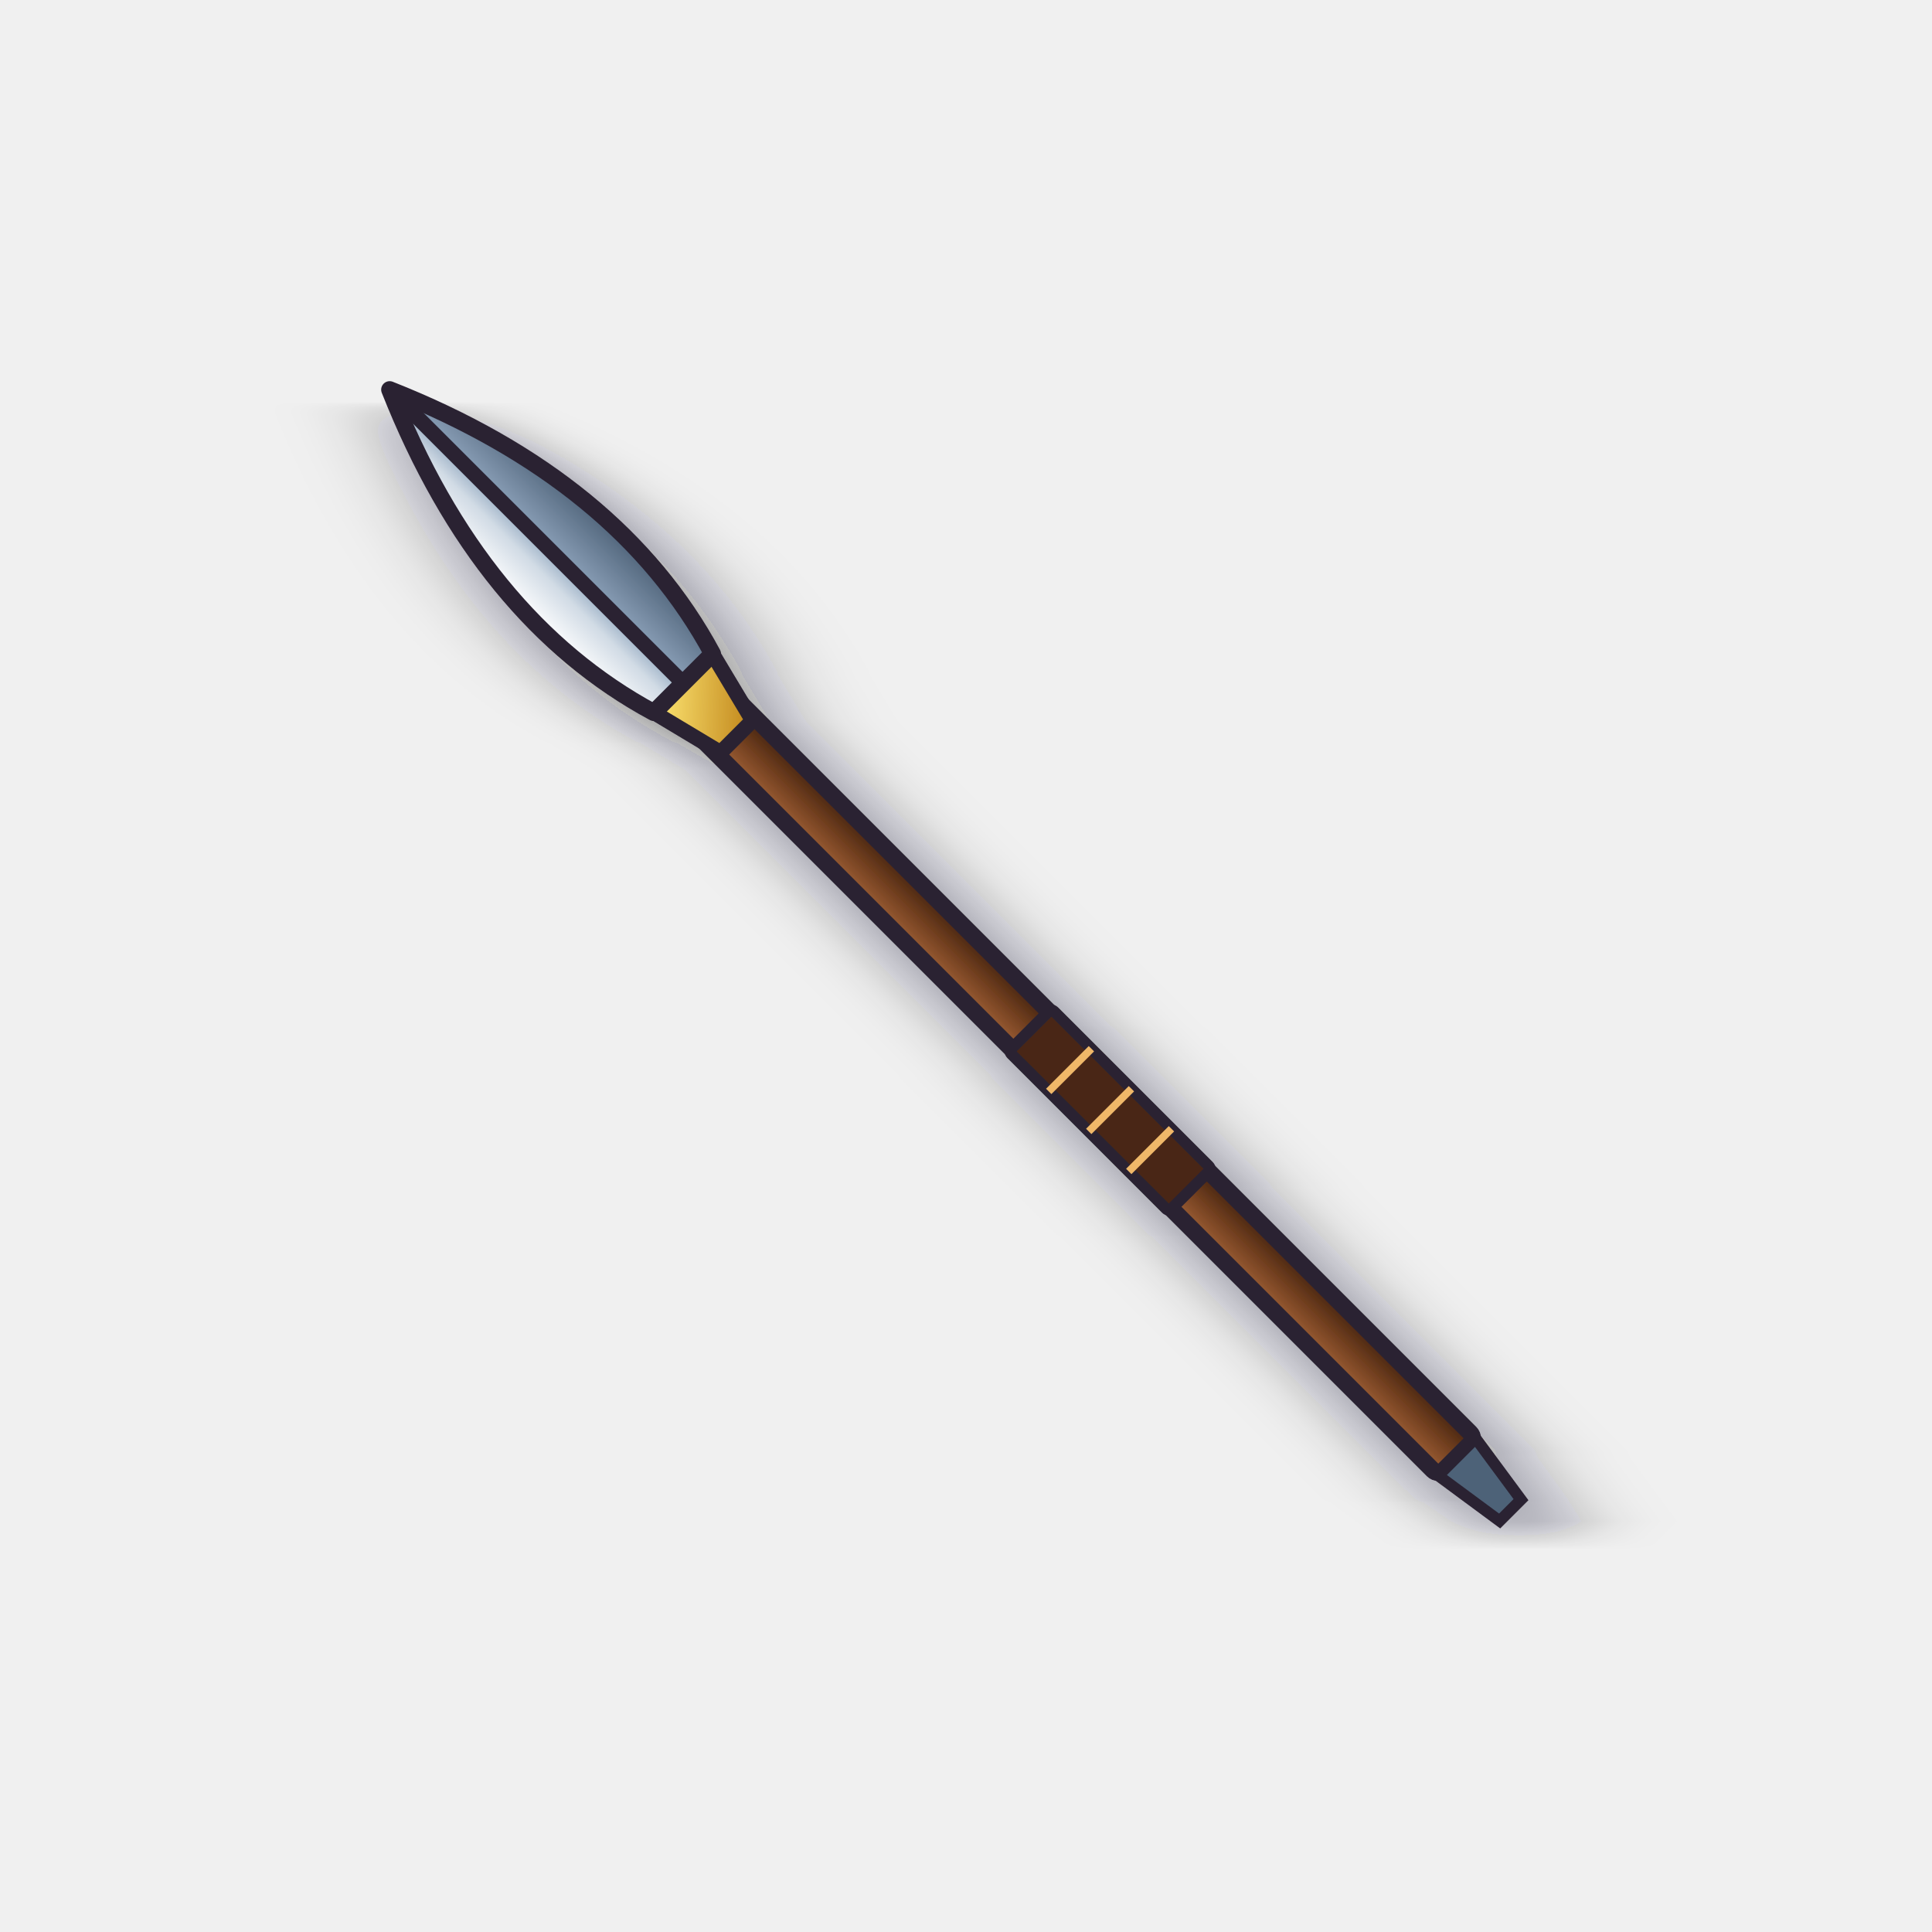
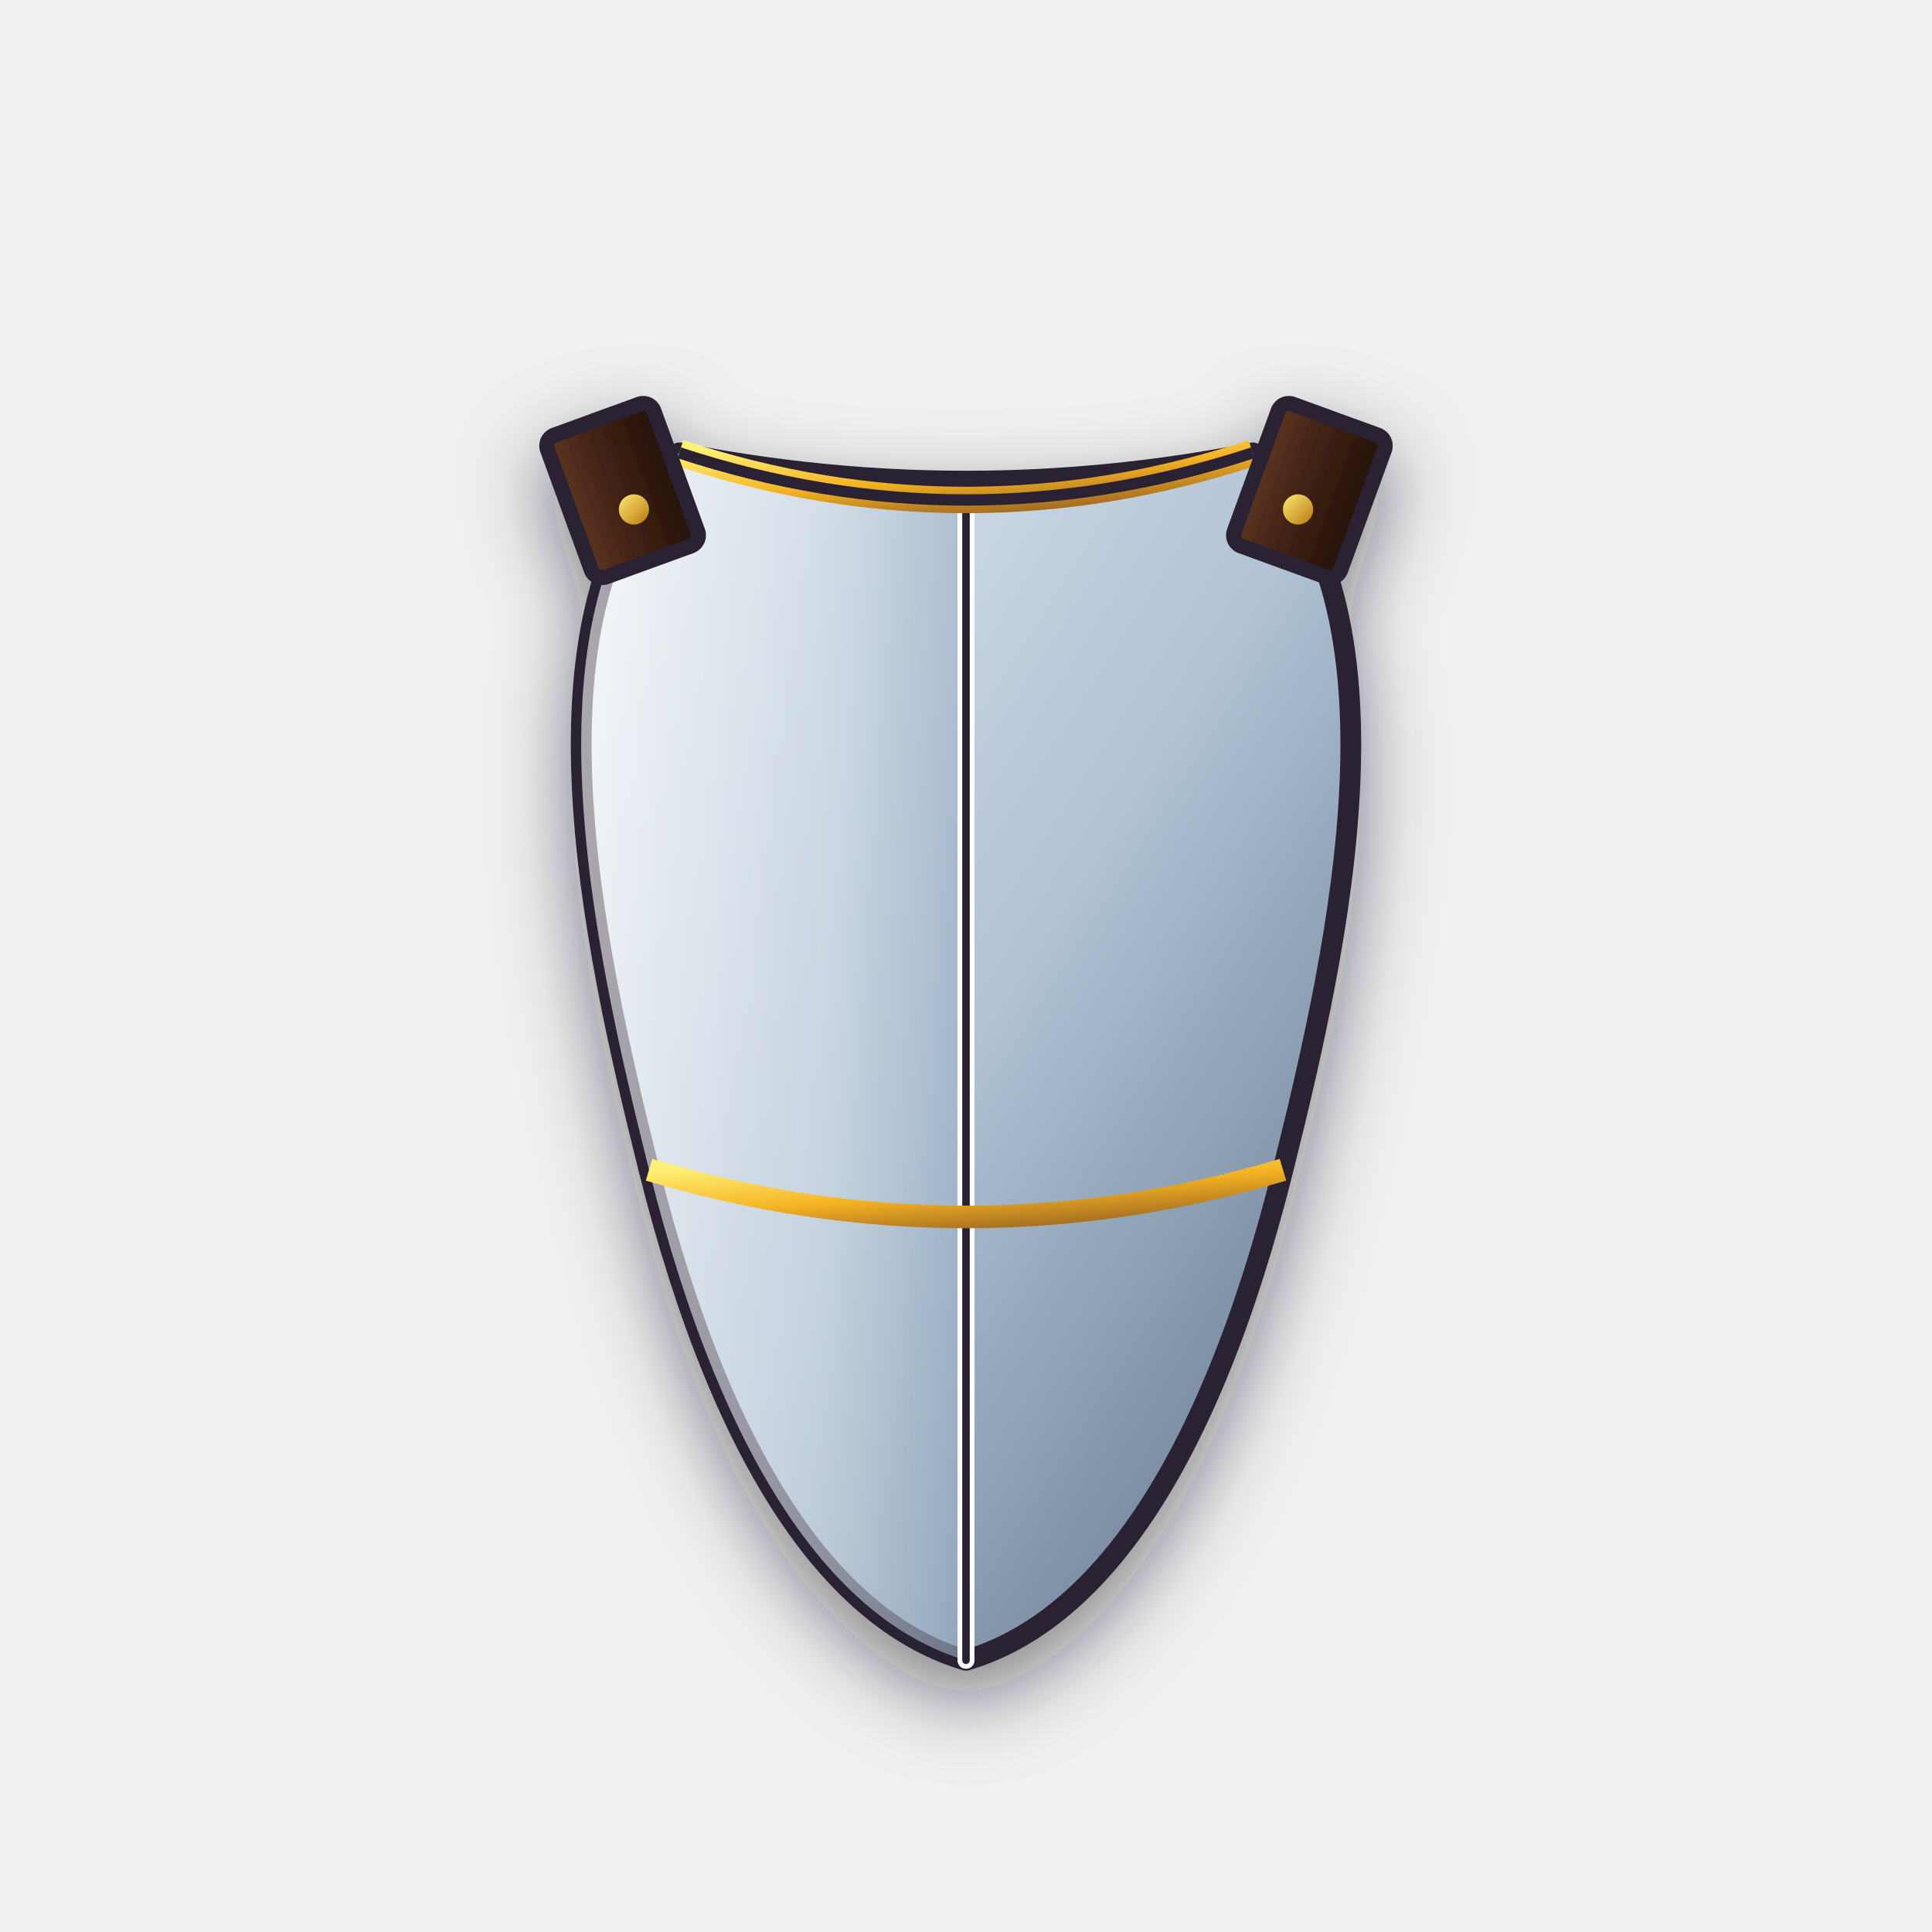
<svg xmlns="http://www.w3.org/2000/svg" viewBox="0 0 512 512" width="100%" height="100%">
  <defs>
    <filter id="drop-shadow" x="-20%" y="-20%" width="140%" height="140%">
      <feDropShadow dx="0" dy="8" stdDeviation="10" flood-color="#120c1f" flood-opacity="0.5" />
    </filter>
    <filter id="glow-purple" x="-20%" y="-20%" width="140%" height="140%">
      <feGaussianBlur stdDeviation="6" result="blur" />
      <feComposite in="SourceGraphic" in2="blur" operator="over" />
    </filter>
    <linearGradient id="blade-light" x1="0%" y1="0%" x2="100%" y2="0%">
      <stop offset="0%" stop-color="#ffffff" />
      <stop offset="65%" stop-color="#d1dbe5" />
      <stop offset="100%" stop-color="#99aec4" />
    </linearGradient>
    <linearGradient id="blade-dark" x1="0%" y1="0%" x2="100%" y2="0%">
      <stop offset="0%" stop-color="#8ba0b8" />
      <stop offset="100%" stop-color="#4e6278" />
    </linearGradient>
    <linearGradient id="gold-grad" x1="0%" y1="0%" x2="100%" y2="100%">
      <stop offset="0%" stop-color="#fff176" />
      <stop offset="50%" stop-color="#f5b324" />
      <stop offset="100%" stop-color="#945f21" />
    </linearGradient>
    <linearGradient id="brass-grad" x1="0%" y1="0%" x2="100%" y2="100%">
      <stop offset="0%" stop-color="#ffe875" />
      <stop offset="100%" stop-color="#b8780e" />
    </linearGradient>
    <linearGradient id="wood-grad" x1="0%" y1="0%" x2="100%" y2="0%">
      <stop offset="0%" stop-color="#a06037" />
      <stop offset="50%" stop-color="#734020" />
      <stop offset="100%" stop-color="#42220f" />
    </linearGradient>
    <linearGradient id="leather-grad" x1="0%" y1="0%" x2="100%" y2="0%">
      <stop offset="0%" stop-color="#5c3422" />
      <stop offset="50%" stop-color="#3d2013" />
      <stop offset="100%" stop-color="#241108" />
    </linearGradient>
    <linearGradient id="leather-light" x1="0%" y1="0%" x2="100%" y2="100%">
      <stop offset="0%" stop-color="#8a5238" />
      <stop offset="100%" stop-color="#5c3422" />
    </linearGradient>
    <linearGradient id="leather-dark" x1="0%" y1="0%" x2="100%" y2="100%">
      <stop offset="0%" stop-color="#3b2014" />
      <stop offset="100%" stop-color="#1c0d06" />
    </linearGradient>
    <linearGradient id="cloth-grad" x1="0%" y1="0%" x2="100%" y2="100%">
      <stop offset="0%" stop-color="#d9b88f" />
      <stop offset="50%" stop-color="#ab875a" />
      <stop offset="100%" stop-color="#6e502c" />
    </linearGradient>
    <linearGradient id="fur-grad" x1="0%" y1="0%" x2="100%" y2="100%">
      <stop offset="0%" stop-color="#e0d7cd" />
      <stop offset="60%" stop-color="#998777" />
      <stop offset="100%" stop-color="#4d4136" />
    </linearGradient>
    <linearGradient id="poison-grad" x1="0%" y1="0%" x2="100%" y2="100%">
      <stop offset="0%" stop-color="#76ff03" />
      <stop offset="100%" stop-color="#33691e" />
    </linearGradient>
    <linearGradient id="ribbon-grad" x1="0%" y1="0%" x2="100%" y2="100%">
      <stop offset="0%" stop-color="#ff4d4d" />
      <stop offset="70%" stop-color="#cc1133" />
      <stop offset="100%" stop-color="#7a001e" />
    </linearGradient>
    <radialGradient id="liquid-red" cx="40%" cy="40%" r="60%">
      <stop offset="0%" stop-color="#ff6b8b" />
      <stop offset="50%" stop-color="#ff1a40" />
      <stop offset="90%" stop-color="#b30024" />
      <stop offset="100%" stop-color="#660012" />
    </radialGradient>
    <radialGradient id="liquid-ruby" cx="45%" cy="40%" r="55%">
      <stop offset="0%" stop-color="#ffffff" />
      <stop offset="25%" stop-color="#ff758c" />
      <stop offset="60%" stop-color="#ff1244" />
      <stop offset="90%" stop-color="#990022" />
      <stop offset="100%" stop-color="#4a000f" />
    </radialGradient>
    <radialGradient id="fire-liquid" cx="50%" cy="60%" r="55%">
      <stop offset="0%" stop-color="#fff59d" />
      <stop offset="35%" stop-color="#ffb74d" />
      <stop offset="70%" stop-color="#ff5722" />
      <stop offset="100%" stop-color="#b71c1c" />
    </radialGradient>
    <linearGradient id="glass-shine" x1="0%" y1="0%" x2="100%" y2="100%">
      <stop offset="0%" stop-color="#ffffff" stop-opacity="0.8" />
      <stop offset="30%" stop-color="#ffffff" stop-opacity="0.3" />
      <stop offset="100%" stop-color="#ffffff" stop-opacity="0.0" />
    </linearGradient>
    <linearGradient id="cork-grad" x1="0%" y1="0%" x2="100%" y2="100%">
      <stop offset="0%" stop-color="#c9915c" />
      <stop offset="100%" stop-color="#7a4e28" />
    </linearGradient>
    <linearGradient id="parchment" x1="0%" y1="0%" x2="100%" y2="100%">
      <stop offset="0%" stop-color="#fff9d9" />
      <stop offset="60%" stop-color="#ebd89b" />
      <stop offset="100%" stop-color="#c4af6e" />
    </linearGradient>
    <linearGradient id="parchment-dark" x1="0%" y1="0%" x2="100%" y2="100%">
      <stop offset="0%" stop-color="#b8a15c" />
      <stop offset="100%" stop-color="#786328" />
    </linearGradient>
    <linearGradient id="steel-rim" x1="0%" y1="0%" x2="100%" y2="100%">
      <stop offset="0%" stop-color="#eaeff5" />
      <stop offset="50%" stop-color="#b0c2d4" />
      <stop offset="100%" stop-color="#5a6e85" />
    </linearGradient>
    <linearGradient id="shield-field-left" x1="0%" y1="0%" x2="100%" y2="100%">
      <stop offset="0%" stop-color="#2a52be" />
      <stop offset="100%" stop-color="#142866" />
    </linearGradient>
    <linearGradient id="shield-field-right" x1="0%" y1="0%" x2="100%" y2="100%">
      <stop offset="0%" stop-color="#d93838" />
      <stop offset="100%" stop-color="#731414" />
    </linearGradient>
    <linearGradient id="horn-grad" x1="0%" y1="0%" x2="100%" y2="100%">
      <stop offset="0%" stop-color="#f5e6d3" />
      <stop offset="100%" stop-color="#8a735c" />
    </linearGradient>
    <linearGradient id="feather-grad" x1="0%" y1="0%" x2="100%" y2="100%">
      <stop offset="0%" stop-color="#ff5252" />
      <stop offset="100%" stop-color="#880e4f" />
    </linearGradient>
  </defs>
-   <g filter="url(#drop-shadow)" transform="rotate(-45 256 256)">
-     <rect x="249" y="160" width="14" height="280" rx="2" fill="url(#wood-grad)" stroke="#2a2333" stroke-width="4.5" />
-     <polygon points="249,440 263,440 260,460 252,460" fill="#4e6278" stroke="#2a2333" stroke-width="3" />
-     <g fill="#4a2818" stroke="#2a2333" stroke-width="3">
-       <rect x="248" y="280" width="16" height="60" rx="1" />
-       <line x1="248" y1="295" x2="264" y2="295" stroke="#f0b869" stroke-width="2" />
-       <line x1="248" y1="310" x2="264" y2="310" stroke="#f0b869" stroke-width="2" />
-       <line x1="248" y1="325" x2="264" y2="325" stroke="#f0b869" stroke-width="2" />
-     </g>
-     <polygon points="245,150 267,150 262,170 250,170" fill="url(#brass-grad)" stroke="#2a2333" stroke-width="4" />
-     <path d="M 256,40 Q 230,100 245,150 L 256,150 Z" fill="url(#blade-light)" />
-     <path d="M 256,40 Q 282,100 267,150 L 256,150 Z" fill="url(#blade-dark)" />
-     <line x1="256" y1="45" x2="256" y2="150" stroke="#2a2333" stroke-width="4" />
-     <path d="M 256,40 Q 230,100 245,150 L 267,150 Q 282,100 256,40 Z" fill="none" stroke="#2a2333" stroke-width="4.5" stroke-linejoin="round" />
+   <g filter="url(#drop-shadow)">
+     <path d="M 180,120 Q 256,135 332,120 C 375,160 355,250 340,310 C 320,390 290,430 256,440 C 222,430 192,390 172,310 C 157,250 137,160 180,120 Z" fill="url(#steel-rim)" stroke="#2a2333" stroke-width="5.5" stroke-linejoin="round" />
+     <path d="M 256,135 L 180,120 C 137,160 157,250 172,310 C 192,390 222,430 256,440 Z" fill="url(#blade-light)" opacity="0.6" />
+     <path d="M 256,135 L 256,440" stroke="#ffffff" stroke-width="4.5" stroke-linecap="round" />
+     <path d="M 256,135 L 256,440" stroke="#2a2333" stroke-width="2" stroke-linecap="round" />
+     <path d="M 180,120 Q 256,145 332,120" stroke="url(#gold-grad)" stroke-width="7" fill="none" />
+     <path d="M 180,120 Q 256,145 332,120" stroke="#2a2333" stroke-width="3" fill="none" />
+     <path d="M 172,310 Q 256,335 340,310" stroke="url(#gold-grad)" stroke-width="6" fill="none" />
+     <rect x="150" y="110" width="30" height="40" rx="3" fill="url(#leather-grad)" stroke="#2a2333" stroke-width="4" transform="rotate(-20 165 130)" />
+     <rect x="332" y="110" width="30" height="40" rx="3" fill="url(#leather-grad)" stroke="#2a2333" stroke-width="4" transform="rotate(20 347 130)" />
+     <circle cx="168" cy="135" r="4" fill="url(#brass-grad)" />
+     <circle cx="344" cy="135" r="4" fill="url(#brass-grad)" />
  </g>
</svg>
